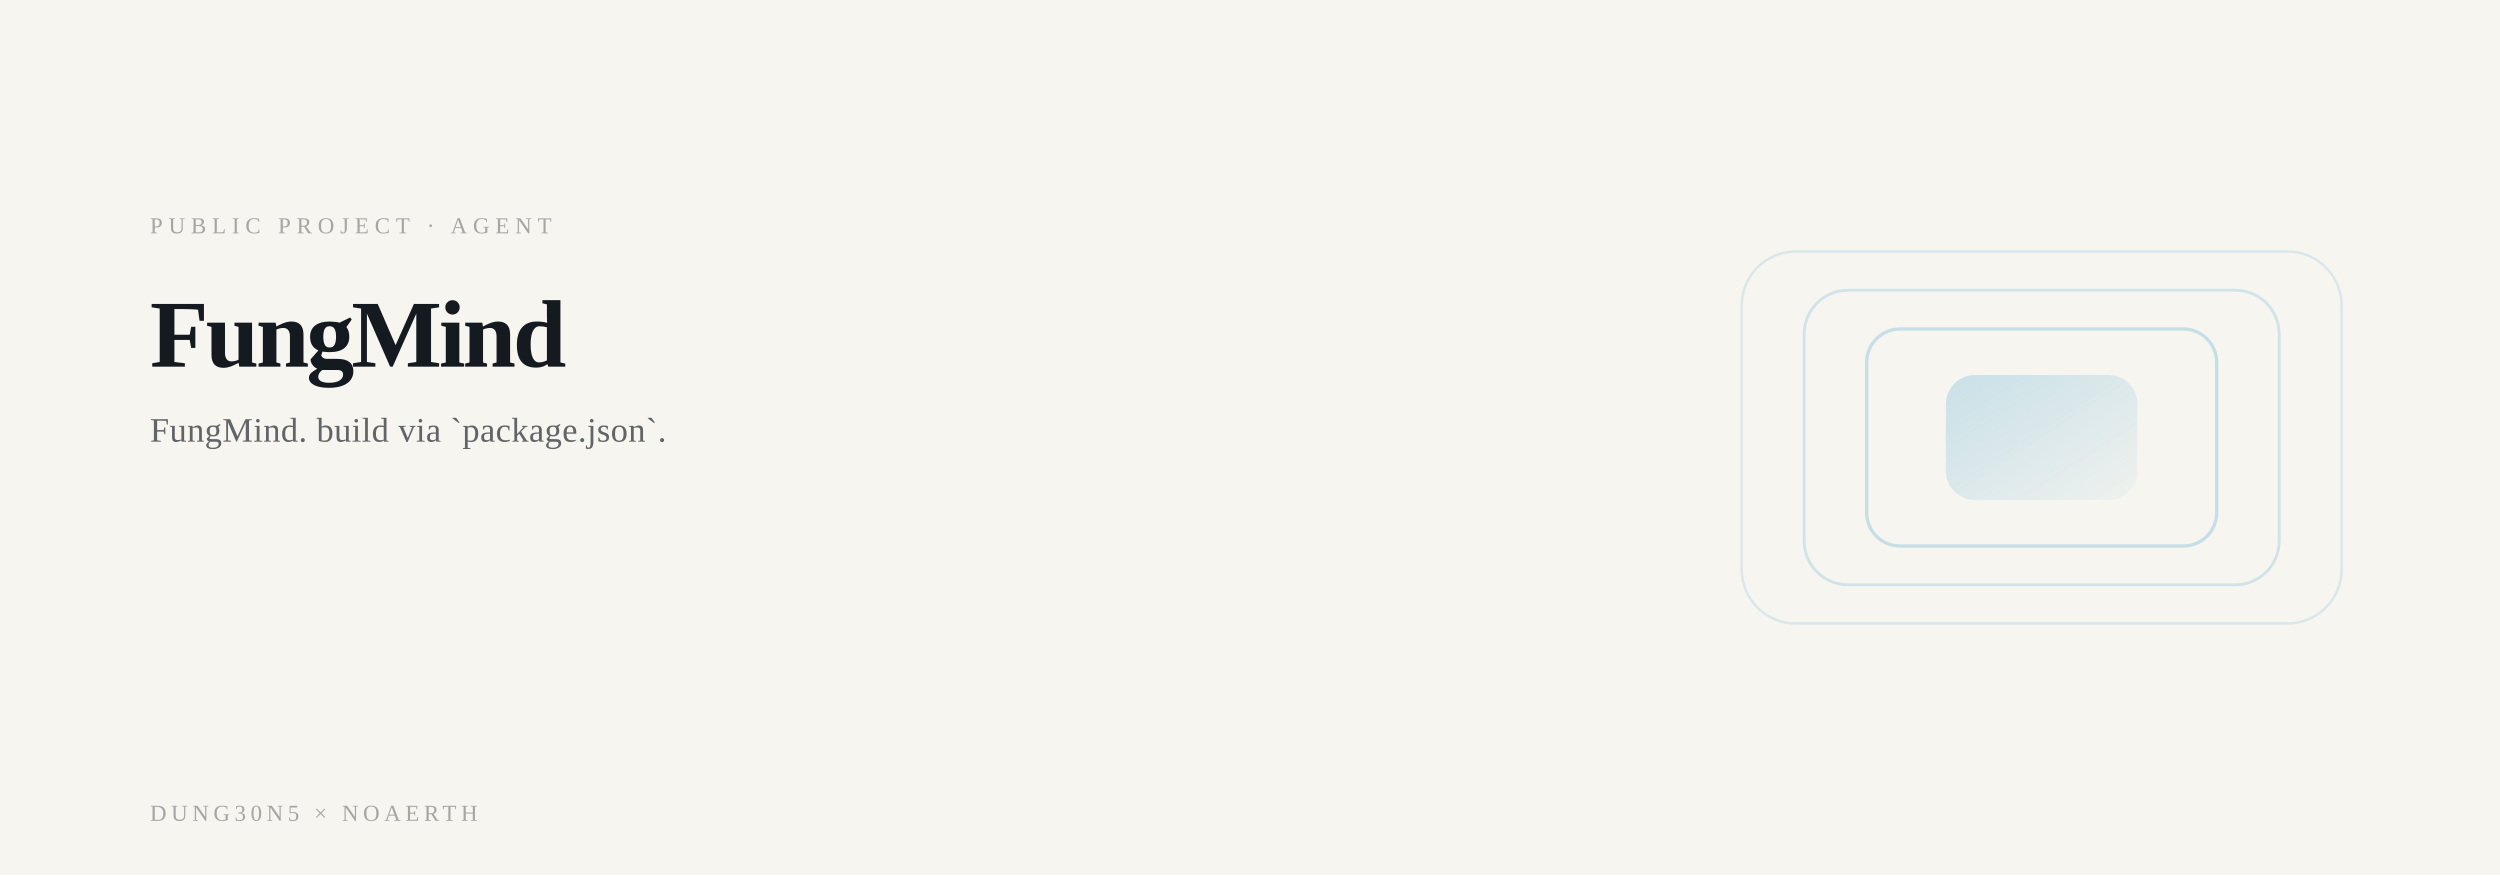
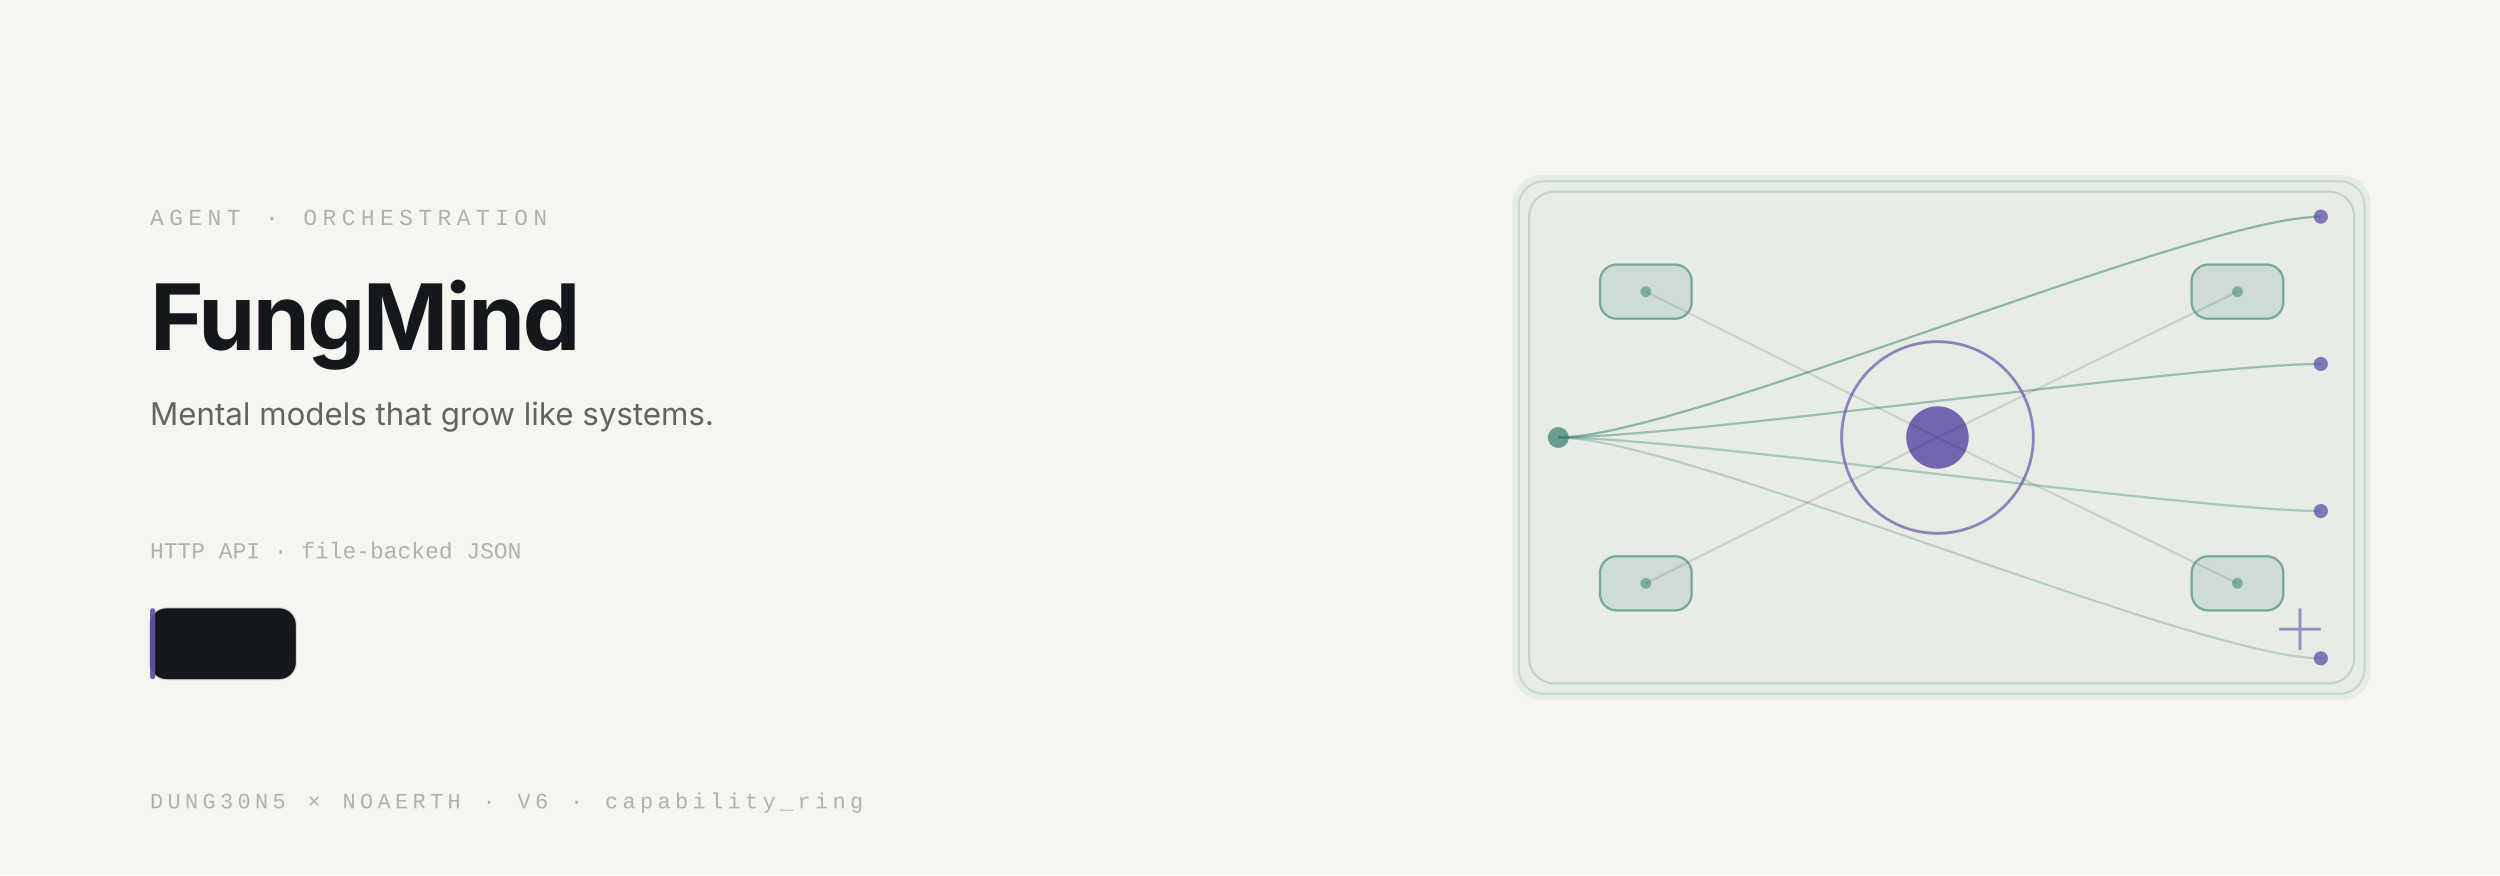
- <svg xmlns="http://www.w3.org/2000/svg" viewBox="0 0 1200 420" width="1200" height="420" role="img" aria-label="FungMind: a state ring with tool nodes attached. Motion depicts an objective becomes context, tools read and write state, the loop closes.">
-   <defs>
-     <linearGradient id="hero-FungMind-light-a" x1="0" y1="0" x2="1" y2="1">
-       <stop offset="0" stop-color="#6fb7d6" stop-opacity="0.85" />
-       <stop offset="1" stop-color="#6fb7d6" stop-opacity="0.15" />
-     </linearGradient>
-   </defs>
+ <svg xmlns="http://www.w3.org/2000/svg" viewBox="0 0 1200 420" width="1200" height="420" role="img" aria-label="FungMind: an objective becomes context, tools read and write state, the loop closes">
  <rect width="1200" height="420" fill="#f7f5f0" />
-   <rect x="896" y="157.92" width="168" height="104.16" rx="16" fill="none" stroke="#6fb7d6" stroke-width="1.60" opacity="0.36" />
-   <rect x="866" y="139.32" width="228" height="141.36" rx="21" fill="none" stroke="#6fb7d6" stroke-width="1.38" opacity="0.29" />
-   <rect x="836" y="120.72" width="288" height="178.56" rx="26" fill="none" stroke="#6fb7d6" stroke-width="1.16" opacity="0.23" />
-   <rect x="934" y="180" width="92" height="60" rx="14" fill="url(#hero-FungMind-light-a)" opacity="0.40" />
-   <text x="72" y="112" fill="#141a205c" font-size="11" letter-spacing="2.8">PUBLIC PROJECT · AGENT</text>
-   <text x="72" y="176" fill="#141a20" font-size="46" font-weight="660" letter-spacing="-1.4">FungMind</text>
-   <text x="72" y="212" fill="#141a20a8" font-size="16.5" letter-spacing="0.2">FungMind. build via `package.json`.</text>
-   <rect x="72" y="266" width="106" height="40" rx="9" fill="#141a20" fill-opacity="0.05" stroke="#f4efe424" stroke-width="1.1" opacity="0">
-     <animate attributeName="opacity" from="0" to="1" dur="0.5s" begin="0.50s" fill="freeze" />
-   </rect>
-   <rect x="72" y="266" width="2.5" height="40" rx="1.2" fill="#6fb7d6" opacity="0">
-     <animate attributeName="opacity" from="0" to="0.9" dur="0.5s" begin="0.50s" fill="freeze" />
-   </rect>
-   <text x="125" y="291" fill="#141a20" font-size="11.5" text-anchor="middle" font-family="ui-monospace,SFMono-Regular,Menlo,monospace" opacity="0">objective<animate attributeName="opacity" from="0" to="1" dur="0.5s" begin="0.65s" fill="freeze" />
-   </text>
-   <rect x="194" y="266" width="106" height="40" rx="9" fill="#141a20" fill-opacity="0.05" stroke="#f4efe424" stroke-width="1.1" opacity="0">
-     <animate attributeName="opacity" from="0" to="1" dur="0.5s" begin="1.00s" fill="freeze" />
-   </rect>
-   <rect x="194" y="266" width="2.5" height="40" rx="1.2" fill="#6fb7d6" opacity="0">
-     <animate attributeName="opacity" from="0" to="0.9" dur="0.5s" begin="1.00s" fill="freeze" />
-   </rect>
-   <text x="247" y="291" fill="#141a20" font-size="11.5" text-anchor="middle" font-family="ui-monospace,SFMono-Regular,Menlo,monospace" opacity="0">load context<animate attributeName="opacity" from="0" to="1" dur="0.5s" begin="1.15s" fill="freeze" />
-   </text>
-   <rect x="316" y="266" width="106" height="40" rx="9" fill="#141a20" fill-opacity="0.05" stroke="#f4efe424" stroke-width="1.1" opacity="0">
-     <animate attributeName="opacity" from="0" to="1" dur="0.5s" begin="1.50s" fill="freeze" />
-   </rect>
-   <rect x="316" y="266" width="2.5" height="40" rx="1.2" fill="#6fb7d6" opacity="0">
-     <animate attributeName="opacity" from="0" to="0.9" dur="0.5s" begin="1.50s" fill="freeze" />
-   </rect>
-   <text x="369" y="291" fill="#141a20" font-size="11.5" text-anchor="middle" font-family="ui-monospace,SFMono-Regular,Menlo,monospace" opacity="0">call tools<animate attributeName="opacity" from="0" to="1" dur="0.5s" begin="1.65s" fill="freeze" />
-   </text>
-   <rect x="438" y="266" width="106" height="40" rx="9" fill="#141a20" fill-opacity="0.05" stroke="#f4efe424" stroke-width="1.1" opacity="0">
-     <animate attributeName="opacity" from="0" to="1" dur="0.5s" begin="2.00s" fill="freeze" />
-   </rect>
-   <rect x="438" y="266" width="2.5" height="40" rx="1.2" fill="#e7c27a" opacity="0">
-     <animate attributeName="opacity" from="0" to="0.9" dur="0.5s" begin="2.00s" fill="freeze" />
-   </rect>
-   <text x="491" y="291" fill="#141a20" font-size="11.5" text-anchor="middle" font-family="ui-monospace,SFMono-Regular,Menlo,monospace" opacity="0">verify<animate attributeName="opacity" from="0" to="1" dur="0.5s" begin="2.15s" fill="freeze" />
-   </text>
-   <text x="72" y="394" fill="#141a205c" font-size="11" letter-spacing="2.2">DUNG30N5 × NOAERTH</text>
+   <text x="72" y="108" font-family="ui-monospace, SFMono-Regular, Menlo, Monaco, Consolas, 'Liberation Mono', monospace" font-size="11" letter-spacing="2.6" fill="#14171c4f">AGENT · ORCHESTRATION</text>
+   <text x="72" y="168" font-family="-apple-system, BlinkMacSystemFont, 'Segoe UI', Inter, Helvetica, Arial, sans-serif" font-size="44" font-weight="660" letter-spacing="-1.2" fill="#14171c">FungMind</text>
+   <text x="72" y="204" font-family="-apple-system, BlinkMacSystemFont, 'Segoe UI', Inter, Helvetica, Arial, sans-serif" font-size="15" fill="#14171ca8">Mental models that grow like systems.</text>
+   <text x="72" y="268" font-family="ui-monospace, SFMono-Regular, Menlo, Monaco, Consolas, 'Liberation Mono', monospace" font-size="11" fill="#14171c4f">HTTP API · file-backed JSON</text>
+   <rect x="72.0" y="292.0" width="70.0" height="34.0" rx="8" fill="#14171c" stroke="#14171c1f" stroke-width="1.1" />
+   <rect x="72.0" y="292.0" width="2.5" height="34.0" rx="1.2" fill="#5f4fa8" opacity="0.92" />
+   <text x="107.0" y="314" font-family="ui-monospace, SFMono-Regular, Menlo, Monaco, Consolas, 'Liberation Mono', monospace" font-size="11" fill="#14171c" fill-opacity="0.82" text-anchor="middle">http</text>
+   <rect x="726.0" y="84.0" width="412.0" height="252.0" rx="14" fill="#2f7d6c" fill-opacity="0.08" />
+   <rect x="729.0" y="87.0" width="406.0" height="246.0" rx="12" fill="none" stroke="#2f7d6c" stroke-width="1" stroke-opacity="0.18" />
+   <circle cx="748.0" cy="210.0" r="5" fill="#2f7d6c" opacity="0.7" />
+   <path d="M748.0 210.0 C808.0 210.0 1054.0 104.0 1114.0 104.0" fill="none" stroke="#2f7d6c" stroke-width="1.1" opacity="0.50" />
+   <circle cx="1114.0" cy="104.0" r="3.4" fill="#5f4fa8" opacity="0.75" />
+   <path d="M748.0 210.0 C808.0 210.0 1054.0 174.7 1114.0 174.7" fill="none" stroke="#2f7d6c" stroke-width="1.1" opacity="0.42" />
+   <circle cx="1114.0" cy="174.7" r="3.4" fill="#5f4fa8" opacity="0.75" />
+   <path d="M748.0 210.0 C808.0 210.0 1054.0 245.3 1114.0 245.3" fill="none" stroke="#2f7d6c" stroke-width="1.1" opacity="0.34" />
+   <circle cx="1114.0" cy="245.3" r="3.4" fill="#5f4fa8" opacity="0.75" />
+   <path d="M748.0 210.0 C808.0 210.0 1054.0 316.0 1114.0 316.0" fill="none" stroke="#2f7d6c" stroke-width="1.1" opacity="0.26" />
+   <circle cx="1114.0" cy="316.0" r="3.4" fill="#5f4fa8" opacity="0.75" />
+   <rect x="734.0" y="92.0" width="396.0" height="236.0" rx="12" fill="none" stroke="#2f7d6c" stroke-width="1" stroke-opacity="0.22" />
+   <path d="M1094.0 302.0 h20 M1104.0 292.0 v20" stroke="#5f4fa8" stroke-width="1.4" opacity="0.6" />
+   <circle cx="930" cy="210" r="46" fill="none" stroke="#5f4fa8" stroke-width="1.4" opacity="0.55" />
+   <circle cx="930" cy="210" r="15" fill="#5f4fa8" opacity="0.85" />
+   <circle cx="930.0" cy="210.0" r="46.0" fill="none" stroke="#5f4fa8" stroke-width="1.1" opacity="0.28" />
+   <line x1="790" y1="140" x2="930" y2="210" stroke="#14171c1f" stroke-width="1.1" />
+   <circle cx="790.0" cy="140.0" r="2.6" fill="#2f7d6c" opacity="0.5" />
+   <rect x="768" y="127" width="44" height="26" rx="8" fill="#2f7d6c" fill-opacity="0.14" stroke="#2f7d6c" stroke-width="1.1" stroke-opacity="0.6" opacity="1" />
+   <line x1="1074" y1="140" x2="930" y2="210" stroke="#14171c1f" stroke-width="1.1" />
+   <circle cx="1074.0" cy="140.0" r="2.6" fill="#2f7d6c" opacity="0.5" />
+   <rect x="1052" y="127" width="44" height="26" rx="8" fill="#2f7d6c" fill-opacity="0.14" stroke="#2f7d6c" stroke-width="1.1" stroke-opacity="0.6" opacity="1" />
+   <line x1="790" y1="280" x2="930" y2="210" stroke="#14171c1f" stroke-width="1.1" />
+   <circle cx="790.0" cy="280.0" r="2.6" fill="#2f7d6c" opacity="0.5" />
+   <rect x="768" y="267" width="44" height="26" rx="8" fill="#2f7d6c" fill-opacity="0.14" stroke="#2f7d6c" stroke-width="1.1" stroke-opacity="0.6" opacity="1" />
+   <line x1="1074" y1="280" x2="930" y2="210" stroke="#14171c1f" stroke-width="1.1" />
+   <circle cx="1074.0" cy="280.0" r="2.6" fill="#2f7d6c" opacity="0.5" />
+   <rect x="1052" y="267" width="44" height="26" rx="8" fill="#2f7d6c" fill-opacity="0.14" stroke="#2f7d6c" stroke-width="1.1" stroke-opacity="0.6" opacity="1" />
+   <text x="72" y="388" font-family="ui-monospace, SFMono-Regular, Menlo, Monaco, Consolas, 'Liberation Mono', monospace" font-size="10.5" letter-spacing="2.1" fill="#14171c4f">DUNG30N5 × NOAERTH · V6 · capability_ring</text>
</svg>
